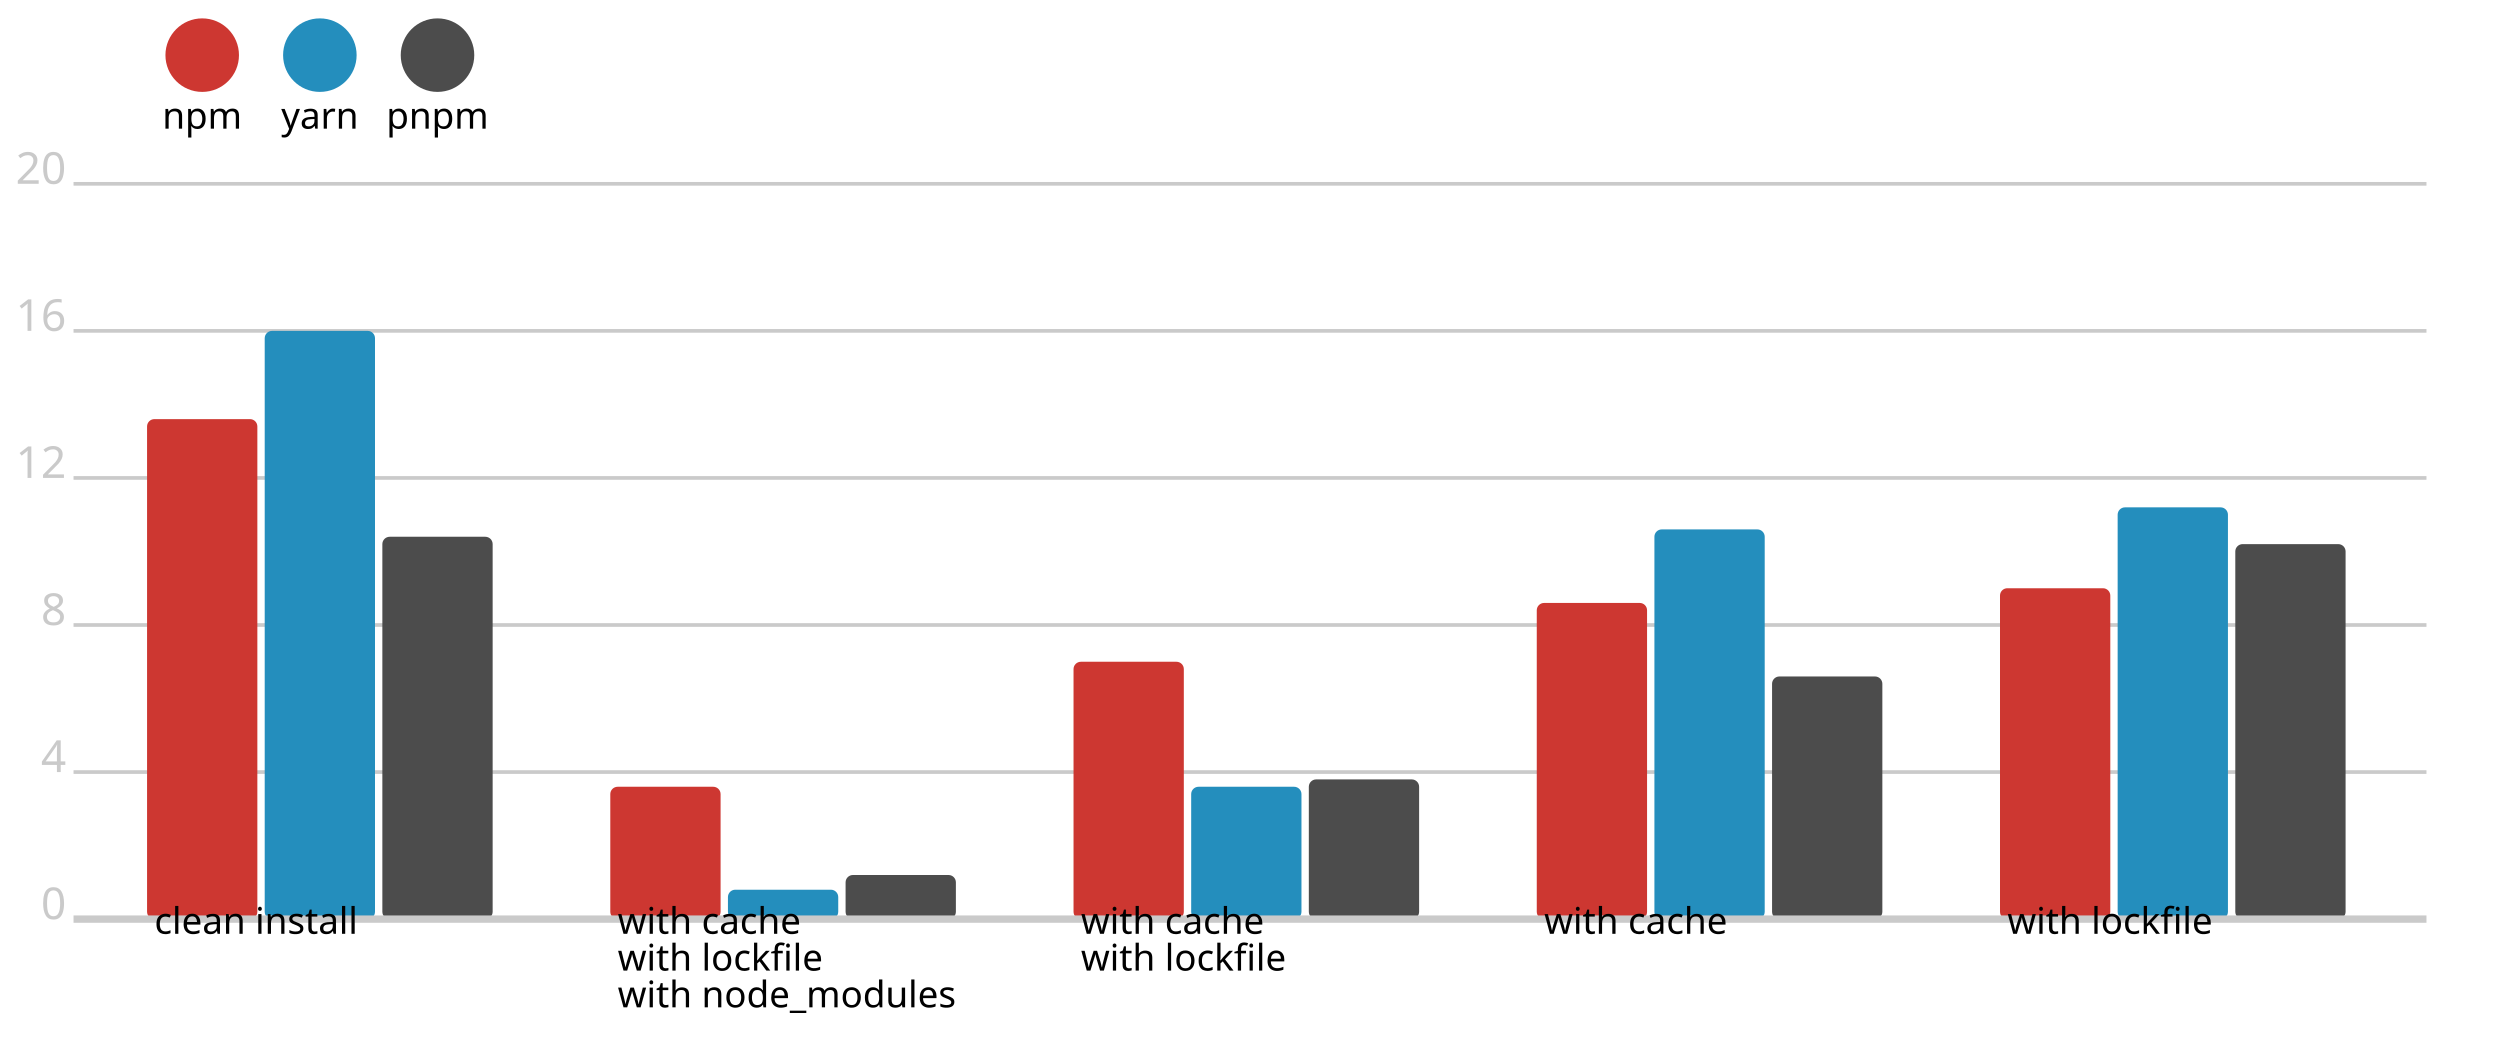
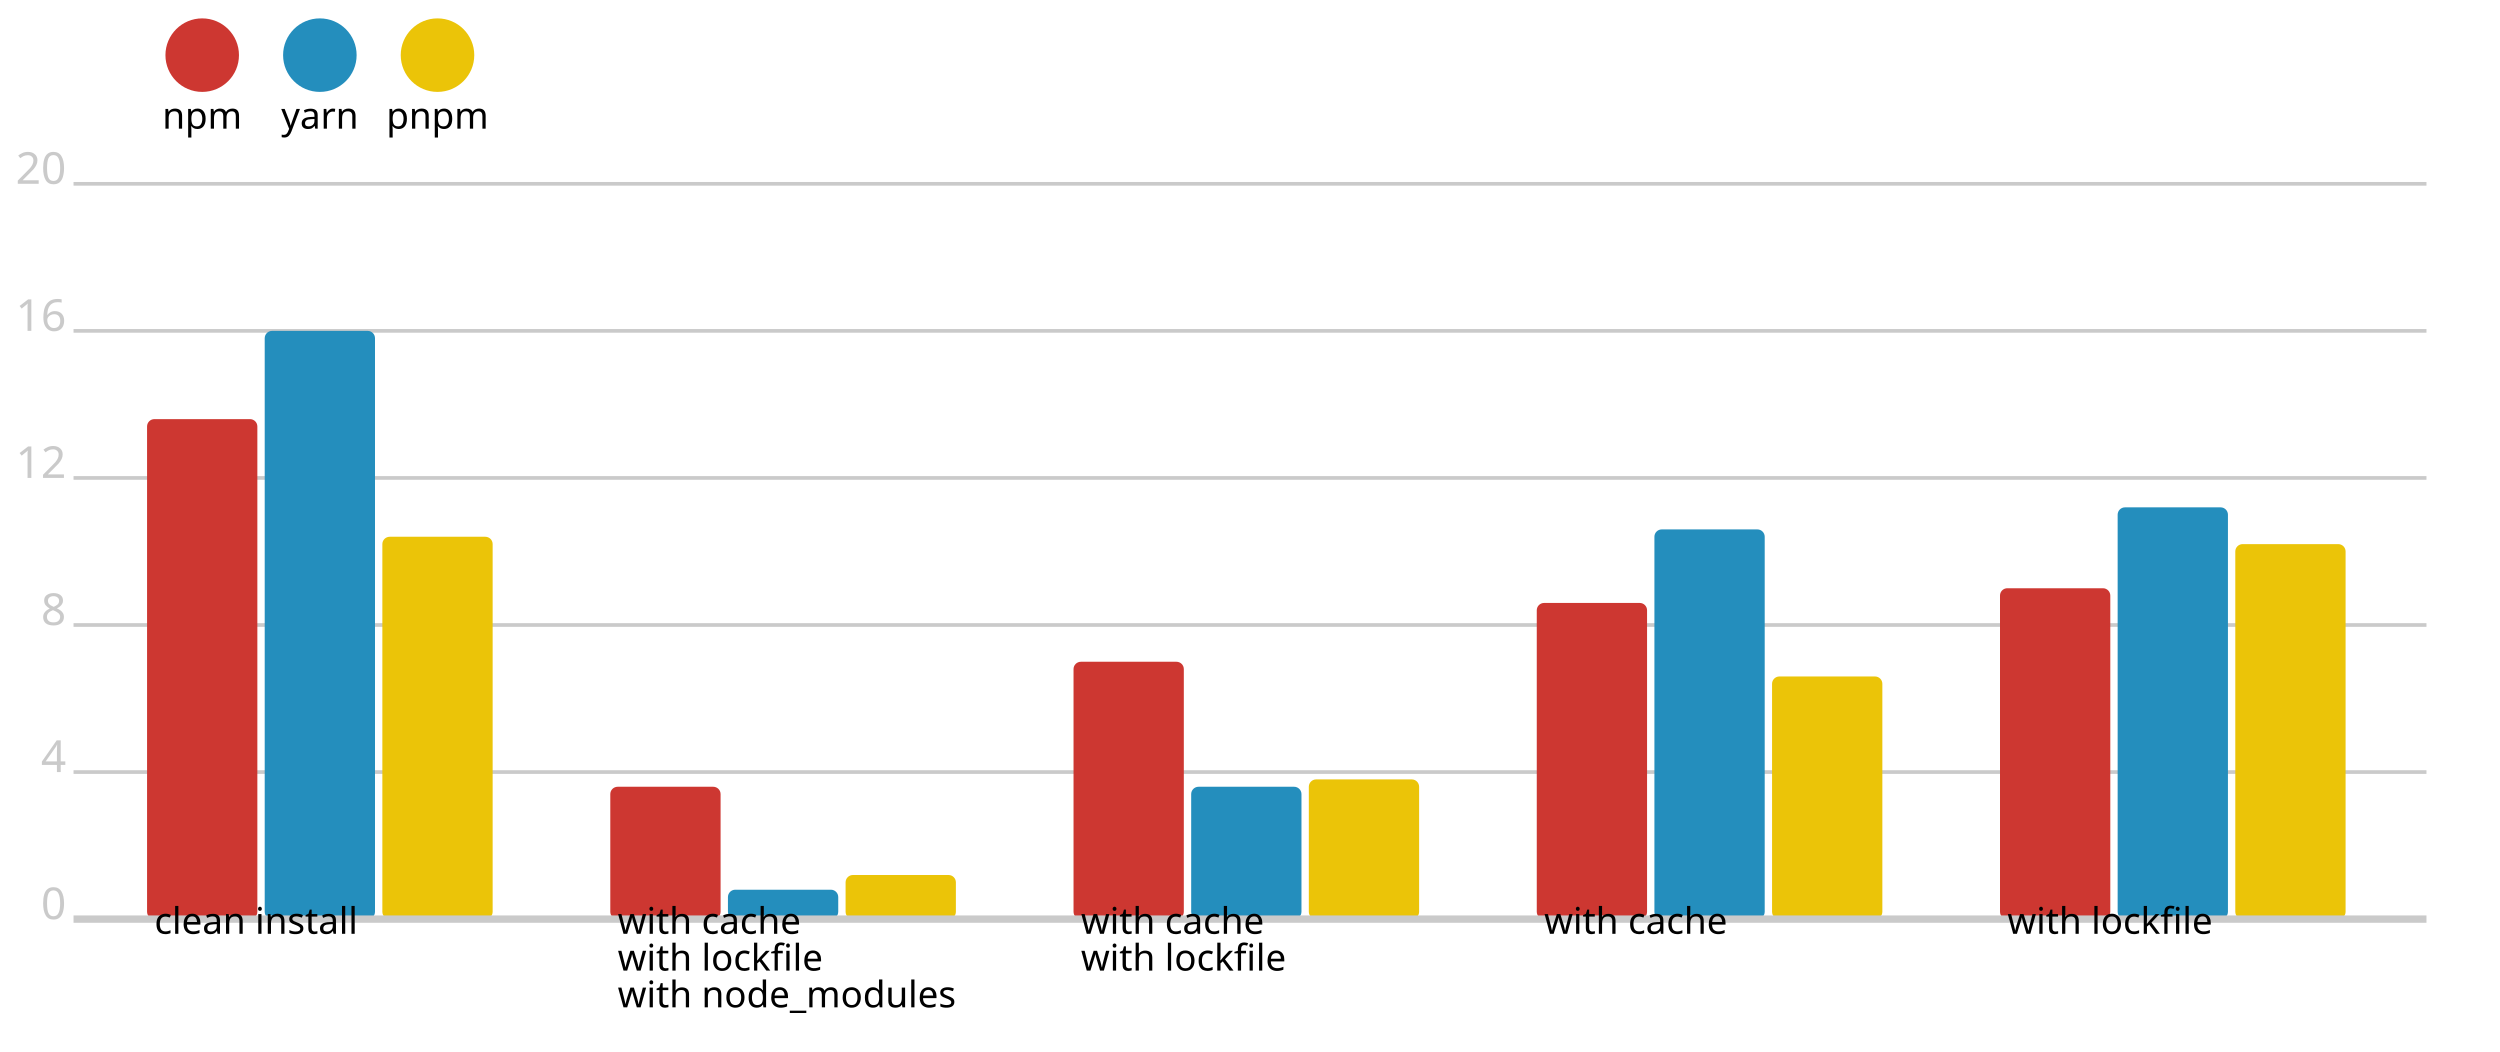
<svg xmlns="http://www.w3.org/2000/svg" version="1.1" viewBox="0 0 340 143">
  <circle cx="27.5" cy="7.5" r="5" fill="#cd3731" />
  <text x="27.5" y="17.5" font-size="5" font-family="system-ui" alignment-baseline="middle" text-anchor="middle">npm</text>
  <circle cx="43.5" cy="7.5" r="5" fill="#248ebd" />
  <text x="43.5" y="17.5" font-size="5" font-family="system-ui" alignment-baseline="middle" text-anchor="middle">yarn</text>
-   <circle cx="59.5" cy="7.5" r="5" fill="#4c4c4c" />
+   <circle cx="59.5" cy="7.5" r="5" fill="#EBC408" />
  <text x="59.5" y="17.5" font-size="5" font-family="system-ui" alignment-baseline="middle" text-anchor="middle">pnpm</text>
  <line x1="10" y1="25" x2="330" y2="25" stroke-width="0.5" stroke="#cacaca" />
  <text x="9" y="25" fill="#cacaca" font-size="6" font-family="system-ui" alignment-baseline="middle" text-anchor="end">20</text>
  <line x1="10" y1="45" x2="330" y2="45" stroke-width="0.5" stroke="#cacaca" />
  <text x="9" y="45" fill="#cacaca" font-size="6" font-family="system-ui" alignment-baseline="middle" text-anchor="end">16</text>
  <line x1="10" y1="65" x2="330" y2="65" stroke-width="0.5" stroke="#cacaca" />
  <text x="9" y="65" fill="#cacaca" font-size="6" font-family="system-ui" alignment-baseline="middle" text-anchor="end">12</text>
  <line x1="10" y1="85" x2="330" y2="85" stroke-width="0.5" stroke="#cacaca" />
  <text x="9" y="85" fill="#cacaca" font-size="6" font-family="system-ui" alignment-baseline="middle" text-anchor="end">8</text>
  <line x1="10" y1="105" x2="330" y2="105" stroke-width="0.5" stroke="#cacaca" />
  <text x="9" y="105" fill="#cacaca" font-size="6" font-family="system-ui" alignment-baseline="middle" text-anchor="end">4</text>
  <text x="9" y="125" fill="#cacaca" font-size="6" font-family="system-ui" alignment-baseline="middle" text-anchor="end">0</text>
  <rect x="20" y="57" width="15" height="68" fill="#cd3731" rx="1" ry="1" />
  <rect x="36" y="45" width="15" height="80" fill="#248ebd" rx="1" ry="1" />
-   <rect x="52" y="73" width="15" height="52" fill="#4c4c4c" rx="1" ry="1" />
+   <rect x="52" y="73" width="15" height="52" fill="#EBC408" rx="1" ry="1" />
  <rect x="83" y="107" width="15" height="18" fill="#cd3731" rx="1" ry="1" />
  <rect x="99" y="121" width="15" height="4" fill="#248ebd" rx="1" ry="1" />
-   <rect x="115" y="119" width="15" height="6" fill="#4c4c4c" rx="1" ry="1" />
+   <rect x="115" y="119" width="15" height="6" fill="#EBC408" rx="1" ry="1" />
  <rect x="146" y="90" width="15" height="35" fill="#cd3731" rx="1" ry="1" />
  <rect x="162" y="107" width="15" height="18" fill="#248ebd" rx="1" ry="1" />
-   <rect x="178" y="106" width="15" height="19" fill="#4c4c4c" rx="1" ry="1" />
+   <rect x="178" y="106" width="15" height="19" fill="#EBC408" rx="1" ry="1" />
  <rect x="209" y="82" width="15" height="43" fill="#cd3731" rx="1" ry="1" />
  <rect x="225" y="72" width="15" height="53" fill="#248ebd" rx="1" ry="1" />
-   <rect x="241" y="92" width="15" height="33" fill="#4c4c4c" rx="1" ry="1" />
+   <rect x="241" y="92" width="15" height="33" fill="#EBC408" rx="1" ry="1" />
  <rect x="272" y="80" width="15" height="45" fill="#cd3731" rx="1" ry="1" />
  <rect x="288" y="69" width="15" height="56" fill="#248ebd" rx="1" ry="1" />
-   <rect x="304" y="74" width="15" height="51" fill="#4c4c4c" rx="1" ry="1" />
+   <rect x="304" y="74" width="15" height="51" fill="#EBC408" rx="1" ry="1" />
  <line x1="10" y1="125" x2="330" y2="125" stroke-width="1" stroke="#cacaca" />
  <text x="21" y="127" font-size="5" font-family="system-ui" alignment-baseline="hanging" text-anchor="start">clean install</text>
  <text x="84" y="127" font-size="5" font-family="system-ui" alignment-baseline="hanging" text-anchor="start">with cache</text>
  <text x="84" y="132" font-size="5" font-family="system-ui" alignment-baseline="hanging" text-anchor="start">with lockfile</text>
  <text x="84" y="137" font-size="5" font-family="system-ui" alignment-baseline="hanging" text-anchor="start">with node_modules</text>
  <text x="147" y="127" font-size="5" font-family="system-ui" alignment-baseline="hanging" text-anchor="start">with cache</text>
  <text x="147" y="132" font-size="5" font-family="system-ui" alignment-baseline="hanging" text-anchor="start">with lockfile</text>
  <text x="210" y="127" font-size="5" font-family="system-ui" alignment-baseline="hanging" text-anchor="start">with cache</text>
  <text x="273" y="127" font-size="5" font-family="system-ui" alignment-baseline="hanging" text-anchor="start">with lockfile</text>
</svg>
